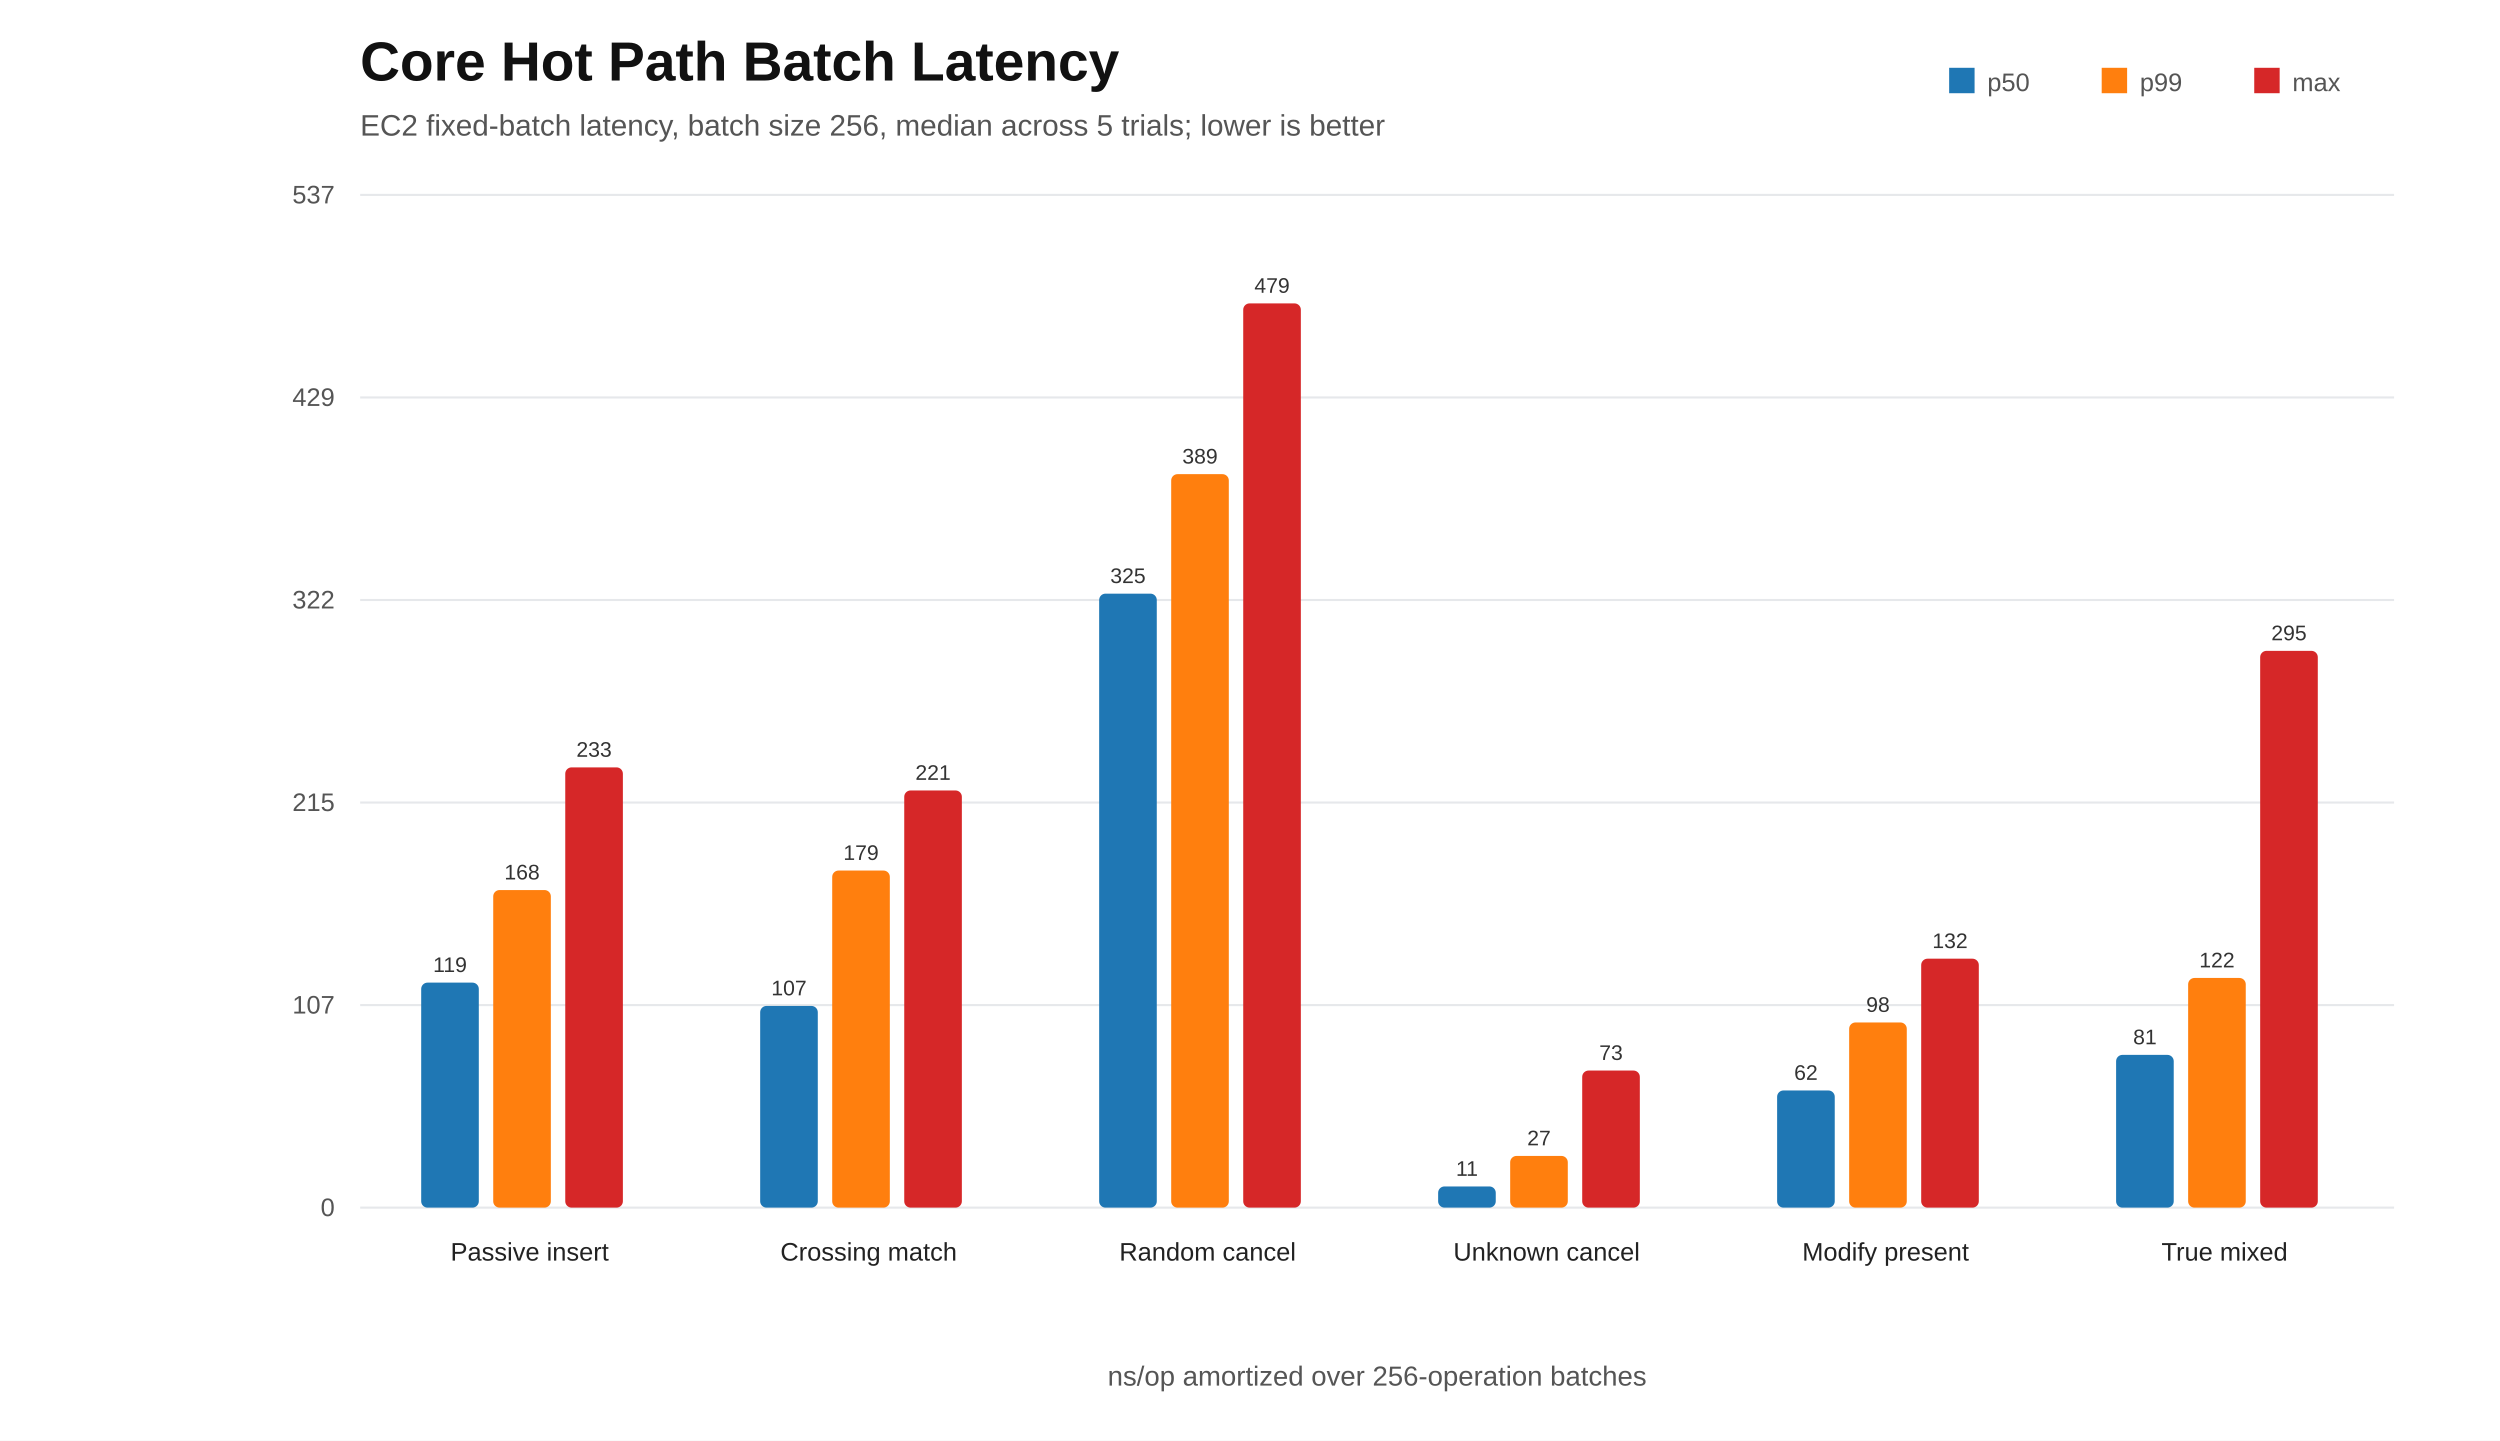
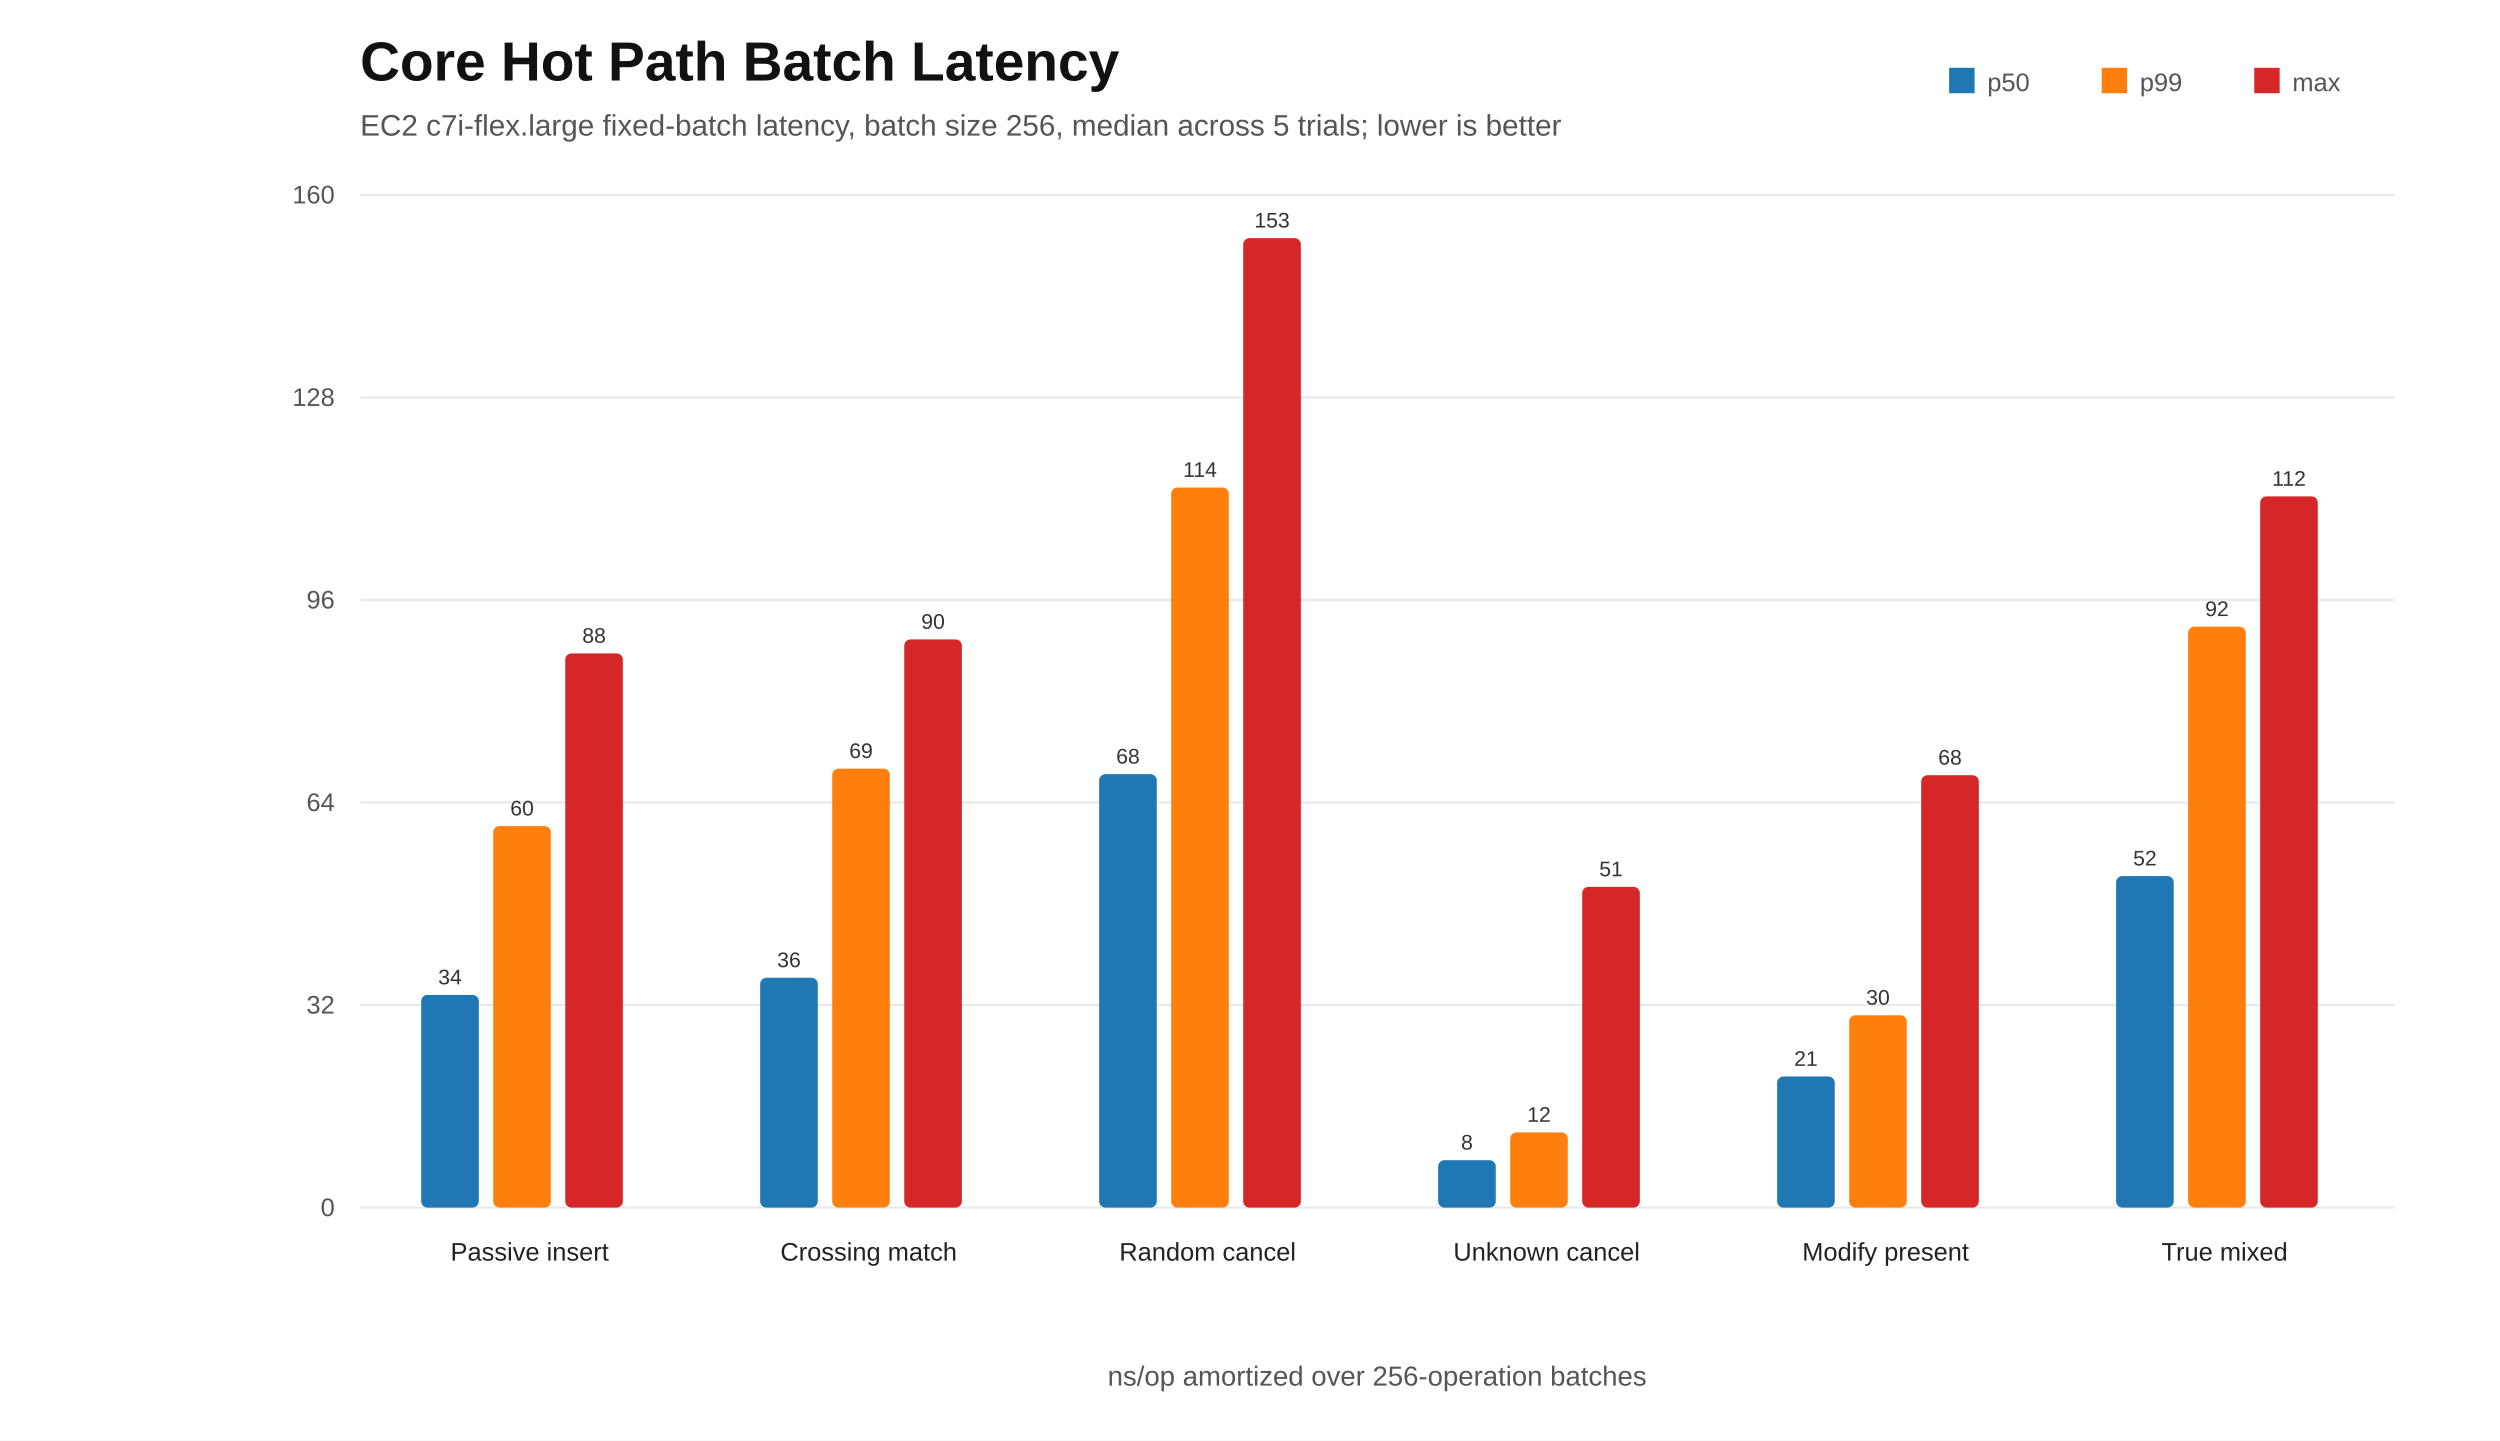
<svg xmlns="http://www.w3.org/2000/svg" width="1180" height="680" viewBox="0 0 1180 680">
  <rect width="100%" height="100%" fill="#fff" />
  <text x="170" y="38" font-family="Arial, sans-serif" font-size="26" font-weight="700" fill="#111">Core Hot Path Batch Latency</text>
-   <text x="170" y="64" font-family="Arial, sans-serif" font-size="14" fill="#555">EC2 fixed-batch latency, batch size 256, median across 5 trials; lower is better</text>
+   <text x="170" y="64" font-family="Arial, sans-serif" font-size="14" fill="#555">EC2 c7i-flex.large fixed-batch latency, batch size 256, median across 5 trials; lower is better</text>
  <line x1="170" y1="570.0" x2="1130" y2="570.0" stroke="#e6e8eb" />
  <text x="158" y="574.0" text-anchor="end" font-family="Arial, sans-serif" font-size="12" fill="#555">0</text>
  <line x1="170" y1="474.4" x2="1130" y2="474.4" stroke="#e6e8eb" />
-   <text x="158" y="478.4" text-anchor="end" font-family="Arial, sans-serif" font-size="12" fill="#555">107</text>
+   <text x="158" y="478.4" text-anchor="end" font-family="Arial, sans-serif" font-size="12" fill="#555">32</text>
  <line x1="170" y1="378.8" x2="1130" y2="378.8" stroke="#e6e8eb" />
-   <text x="158" y="382.8" text-anchor="end" font-family="Arial, sans-serif" font-size="12" fill="#555">215</text>
+   <text x="158" y="382.8" text-anchor="end" font-family="Arial, sans-serif" font-size="12" fill="#555">64</text>
  <line x1="170" y1="283.2" x2="1130" y2="283.2" stroke="#e6e8eb" />
-   <text x="158" y="287.2" text-anchor="end" font-family="Arial, sans-serif" font-size="12" fill="#555">322</text>
+   <text x="158" y="287.2" text-anchor="end" font-family="Arial, sans-serif" font-size="12" fill="#555">96</text>
  <line x1="170" y1="187.6" x2="1130" y2="187.6" stroke="#e6e8eb" />
-   <text x="158" y="191.6" text-anchor="end" font-family="Arial, sans-serif" font-size="12" fill="#555">429</text>
+   <text x="158" y="191.6" text-anchor="end" font-family="Arial, sans-serif" font-size="12" fill="#555">128</text>
  <line x1="170" y1="92.0" x2="1130" y2="92.0" stroke="#e6e8eb" />
-   <text x="158" y="96.0" text-anchor="end" font-family="Arial, sans-serif" font-size="12" fill="#555">537</text>
-   <rect x="198.8" y="463.8" width="27.2" height="106.2" rx="3" fill="#1f77b4" />
-   <text x="212.4" y="458.8" text-anchor="middle" font-family="Arial, sans-serif" font-size="10" fill="#333">119</text>
-   <rect x="232.8" y="420.1" width="27.2" height="149.9" rx="3" fill="#ff7f0e" />
-   <text x="246.4" y="415.1" text-anchor="middle" font-family="Arial, sans-serif" font-size="10" fill="#333">168</text>
-   <rect x="266.8" y="362.2" width="27.2" height="207.8" rx="3" fill="#d62728" />
-   <text x="280.4" y="357.2" text-anchor="middle" font-family="Arial, sans-serif" font-size="10" fill="#333">233</text>
+   <text x="158" y="96.0" text-anchor="end" font-family="Arial, sans-serif" font-size="12" fill="#555">160</text>
+   <rect x="198.8" y="469.6" width="27.2" height="100.4" rx="3" fill="#1f77b4" />
+   <text x="212.4" y="464.6" text-anchor="middle" font-family="Arial, sans-serif" font-size="10" fill="#333">34</text>
+   <rect x="232.8" y="389.9" width="27.2" height="180.1" rx="3" fill="#ff7f0e" />
+   <text x="246.4" y="384.9" text-anchor="middle" font-family="Arial, sans-serif" font-size="10" fill="#333">60</text>
+   <rect x="266.8" y="308.4" width="27.2" height="261.6" rx="3" fill="#d62728" />
+   <text x="280.4" y="303.4" text-anchor="middle" font-family="Arial, sans-serif" font-size="10" fill="#333">88</text>
  <text x="250.0" y="595" text-anchor="middle" font-family="Arial, sans-serif" font-size="12" fill="#222">Passive insert</text>
-   <rect x="358.8" y="474.8" width="27.2" height="95.2" rx="3" fill="#1f77b4" />
-   <text x="372.4" y="469.8" text-anchor="middle" font-family="Arial, sans-serif" font-size="10" fill="#333">107</text>
-   <rect x="392.8" y="410.9" width="27.2" height="159.1" rx="3" fill="#ff7f0e" />
-   <text x="406.4" y="405.9" text-anchor="middle" font-family="Arial, sans-serif" font-size="10" fill="#333">179</text>
-   <rect x="426.8" y="373.1" width="27.2" height="196.9" rx="3" fill="#d62728" />
-   <text x="440.4" y="368.1" text-anchor="middle" font-family="Arial, sans-serif" font-size="10" fill="#333">221</text>
+   <rect x="358.8" y="461.5" width="27.2" height="108.5" rx="3" fill="#1f77b4" />
+   <text x="372.4" y="456.5" text-anchor="middle" font-family="Arial, sans-serif" font-size="10" fill="#333">36</text>
+   <rect x="392.8" y="362.8" width="27.2" height="207.2" rx="3" fill="#ff7f0e" />
+   <text x="406.4" y="357.8" text-anchor="middle" font-family="Arial, sans-serif" font-size="10" fill="#333">69</text>
+   <rect x="426.8" y="301.8" width="27.2" height="268.2" rx="3" fill="#d62728" />
+   <text x="440.4" y="296.8" text-anchor="middle" font-family="Arial, sans-serif" font-size="10" fill="#333">90</text>
  <text x="410.0" y="595" text-anchor="middle" font-family="Arial, sans-serif" font-size="12" fill="#222">Crossing match</text>
-   <rect x="518.8" y="280.2" width="27.2" height="289.8" rx="3" fill="#1f77b4" />
-   <text x="532.4" y="275.2" text-anchor="middle" font-family="Arial, sans-serif" font-size="10" fill="#333">325</text>
-   <rect x="552.8" y="223.8" width="27.2" height="346.2" rx="3" fill="#ff7f0e" />
-   <text x="566.4" y="218.8" text-anchor="middle" font-family="Arial, sans-serif" font-size="10" fill="#333">389</text>
-   <rect x="586.8" y="143.2" width="27.2" height="426.8" rx="3" fill="#d62728" />
-   <text x="600.4" y="138.2" text-anchor="middle" font-family="Arial, sans-serif" font-size="10" fill="#333">479</text>
+   <rect x="518.8" y="365.4" width="27.2" height="204.6" rx="3" fill="#1f77b4" />
+   <text x="532.4" y="360.4" text-anchor="middle" font-family="Arial, sans-serif" font-size="10" fill="#333">68</text>
+   <rect x="552.8" y="230.1" width="27.2" height="339.9" rx="3" fill="#ff7f0e" />
+   <text x="566.4" y="225.1" text-anchor="middle" font-family="Arial, sans-serif" font-size="10" fill="#333">114</text>
+   <rect x="586.8" y="112.4" width="27.2" height="457.6" rx="3" fill="#d62728" />
+   <text x="600.4" y="107.4" text-anchor="middle" font-family="Arial, sans-serif" font-size="10" fill="#333">153</text>
  <text x="570.0" y="595" text-anchor="middle" font-family="Arial, sans-serif" font-size="12" fill="#222">Random cancel</text>
-   <rect x="678.8" y="560.0" width="27.2" height="10.0" rx="3" fill="#1f77b4" />
-   <text x="692.4" y="555.0" text-anchor="middle" font-family="Arial, sans-serif" font-size="10" fill="#333">11</text>
-   <rect x="712.8" y="545.6" width="27.2" height="24.4" rx="3" fill="#ff7f0e" />
-   <text x="726.4" y="540.6" text-anchor="middle" font-family="Arial, sans-serif" font-size="10" fill="#333">27</text>
-   <rect x="746.8" y="505.3" width="27.2" height="64.7" rx="3" fill="#d62728" />
-   <text x="760.4" y="500.3" text-anchor="middle" font-family="Arial, sans-serif" font-size="10" fill="#333">73</text>
+   <rect x="678.8" y="547.6" width="27.2" height="22.4" rx="3" fill="#1f77b4" />
+   <text x="692.4" y="542.6" text-anchor="middle" font-family="Arial, sans-serif" font-size="10" fill="#333">8</text>
+   <rect x="712.8" y="534.5" width="27.2" height="35.5" rx="3" fill="#ff7f0e" />
+   <text x="726.4" y="529.5" text-anchor="middle" font-family="Arial, sans-serif" font-size="10" fill="#333">12</text>
+   <rect x="746.8" y="418.6" width="27.2" height="151.4" rx="3" fill="#d62728" />
+   <text x="760.4" y="413.6" text-anchor="middle" font-family="Arial, sans-serif" font-size="10" fill="#333">51</text>
  <text x="730.0" y="595" text-anchor="middle" font-family="Arial, sans-serif" font-size="12" fill="#222">Unknown cancel</text>
-   <rect x="838.8" y="514.7" width="27.2" height="55.3" rx="3" fill="#1f77b4" />
-   <text x="852.4" y="509.7" text-anchor="middle" font-family="Arial, sans-serif" font-size="10" fill="#333">62</text>
-   <rect x="872.8" y="482.6" width="27.2" height="87.4" rx="3" fill="#ff7f0e" />
-   <text x="886.4" y="477.6" text-anchor="middle" font-family="Arial, sans-serif" font-size="10" fill="#333">98</text>
-   <rect x="906.8" y="452.5" width="27.2" height="117.5" rx="3" fill="#d62728" />
-   <text x="920.4" y="447.5" text-anchor="middle" font-family="Arial, sans-serif" font-size="10" fill="#333">132</text>
+   <rect x="838.8" y="508.1" width="27.2" height="61.9" rx="3" fill="#1f77b4" />
+   <text x="852.4" y="503.1" text-anchor="middle" font-family="Arial, sans-serif" font-size="10" fill="#333">21</text>
+   <rect x="872.8" y="479.2" width="27.2" height="90.8" rx="3" fill="#ff7f0e" />
+   <text x="886.4" y="474.2" text-anchor="middle" font-family="Arial, sans-serif" font-size="10" fill="#333">30</text>
+   <rect x="906.8" y="365.9" width="27.2" height="204.1" rx="3" fill="#d62728" />
+   <text x="920.4" y="360.9" text-anchor="middle" font-family="Arial, sans-serif" font-size="10" fill="#333">68</text>
  <text x="890.0" y="595" text-anchor="middle" font-family="Arial, sans-serif" font-size="12" fill="#222">Modify present</text>
-   <rect x="998.8" y="497.9" width="27.2" height="72.1" rx="3" fill="#1f77b4" />
-   <text x="1012.4" y="492.9" text-anchor="middle" font-family="Arial, sans-serif" font-size="10" fill="#333">81</text>
-   <rect x="1032.8" y="461.6" width="27.2" height="108.4" rx="3" fill="#ff7f0e" />
-   <text x="1046.4" y="456.6" text-anchor="middle" font-family="Arial, sans-serif" font-size="10" fill="#333">122</text>
-   <rect x="1066.8" y="307.2" width="27.2" height="262.8" rx="3" fill="#d62728" />
-   <text x="1080.4" y="302.2" text-anchor="middle" font-family="Arial, sans-serif" font-size="10" fill="#333">295</text>
+   <rect x="998.8" y="413.5" width="27.2" height="156.5" rx="3" fill="#1f77b4" />
+   <text x="1012.4" y="408.5" text-anchor="middle" font-family="Arial, sans-serif" font-size="10" fill="#333">52</text>
+   <rect x="1032.8" y="295.8" width="27.2" height="274.2" rx="3" fill="#ff7f0e" />
+   <text x="1046.4" y="290.8" text-anchor="middle" font-family="Arial, sans-serif" font-size="10" fill="#333">92</text>
+   <rect x="1066.8" y="234.3" width="27.2" height="335.7" rx="3" fill="#d62728" />
+   <text x="1080.4" y="229.3" text-anchor="middle" font-family="Arial, sans-serif" font-size="10" fill="#333">112</text>
  <text x="1050.0" y="595" text-anchor="middle" font-family="Arial, sans-serif" font-size="12" fill="#222">True mixed</text>
  <rect x="920" y="32" width="12" height="12" fill="#1f77b4" />
  <text x="938" y="43" font-family="Arial, sans-serif" font-size="12" fill="#555">p50</text>
  <rect x="992" y="32" width="12" height="12" fill="#ff7f0e" />
  <text x="1010" y="43" font-family="Arial, sans-serif" font-size="12" fill="#555">p99</text>
  <rect x="1064" y="32" width="12" height="12" fill="#d62728" />
  <text x="1082" y="43" font-family="Arial, sans-serif" font-size="12" fill="#555">max</text>
  <text x="650.0" y="654" text-anchor="middle" font-family="Arial, sans-serif" font-size="13" fill="#555">ns/op amortized over 256-operation batches</text>
</svg>
